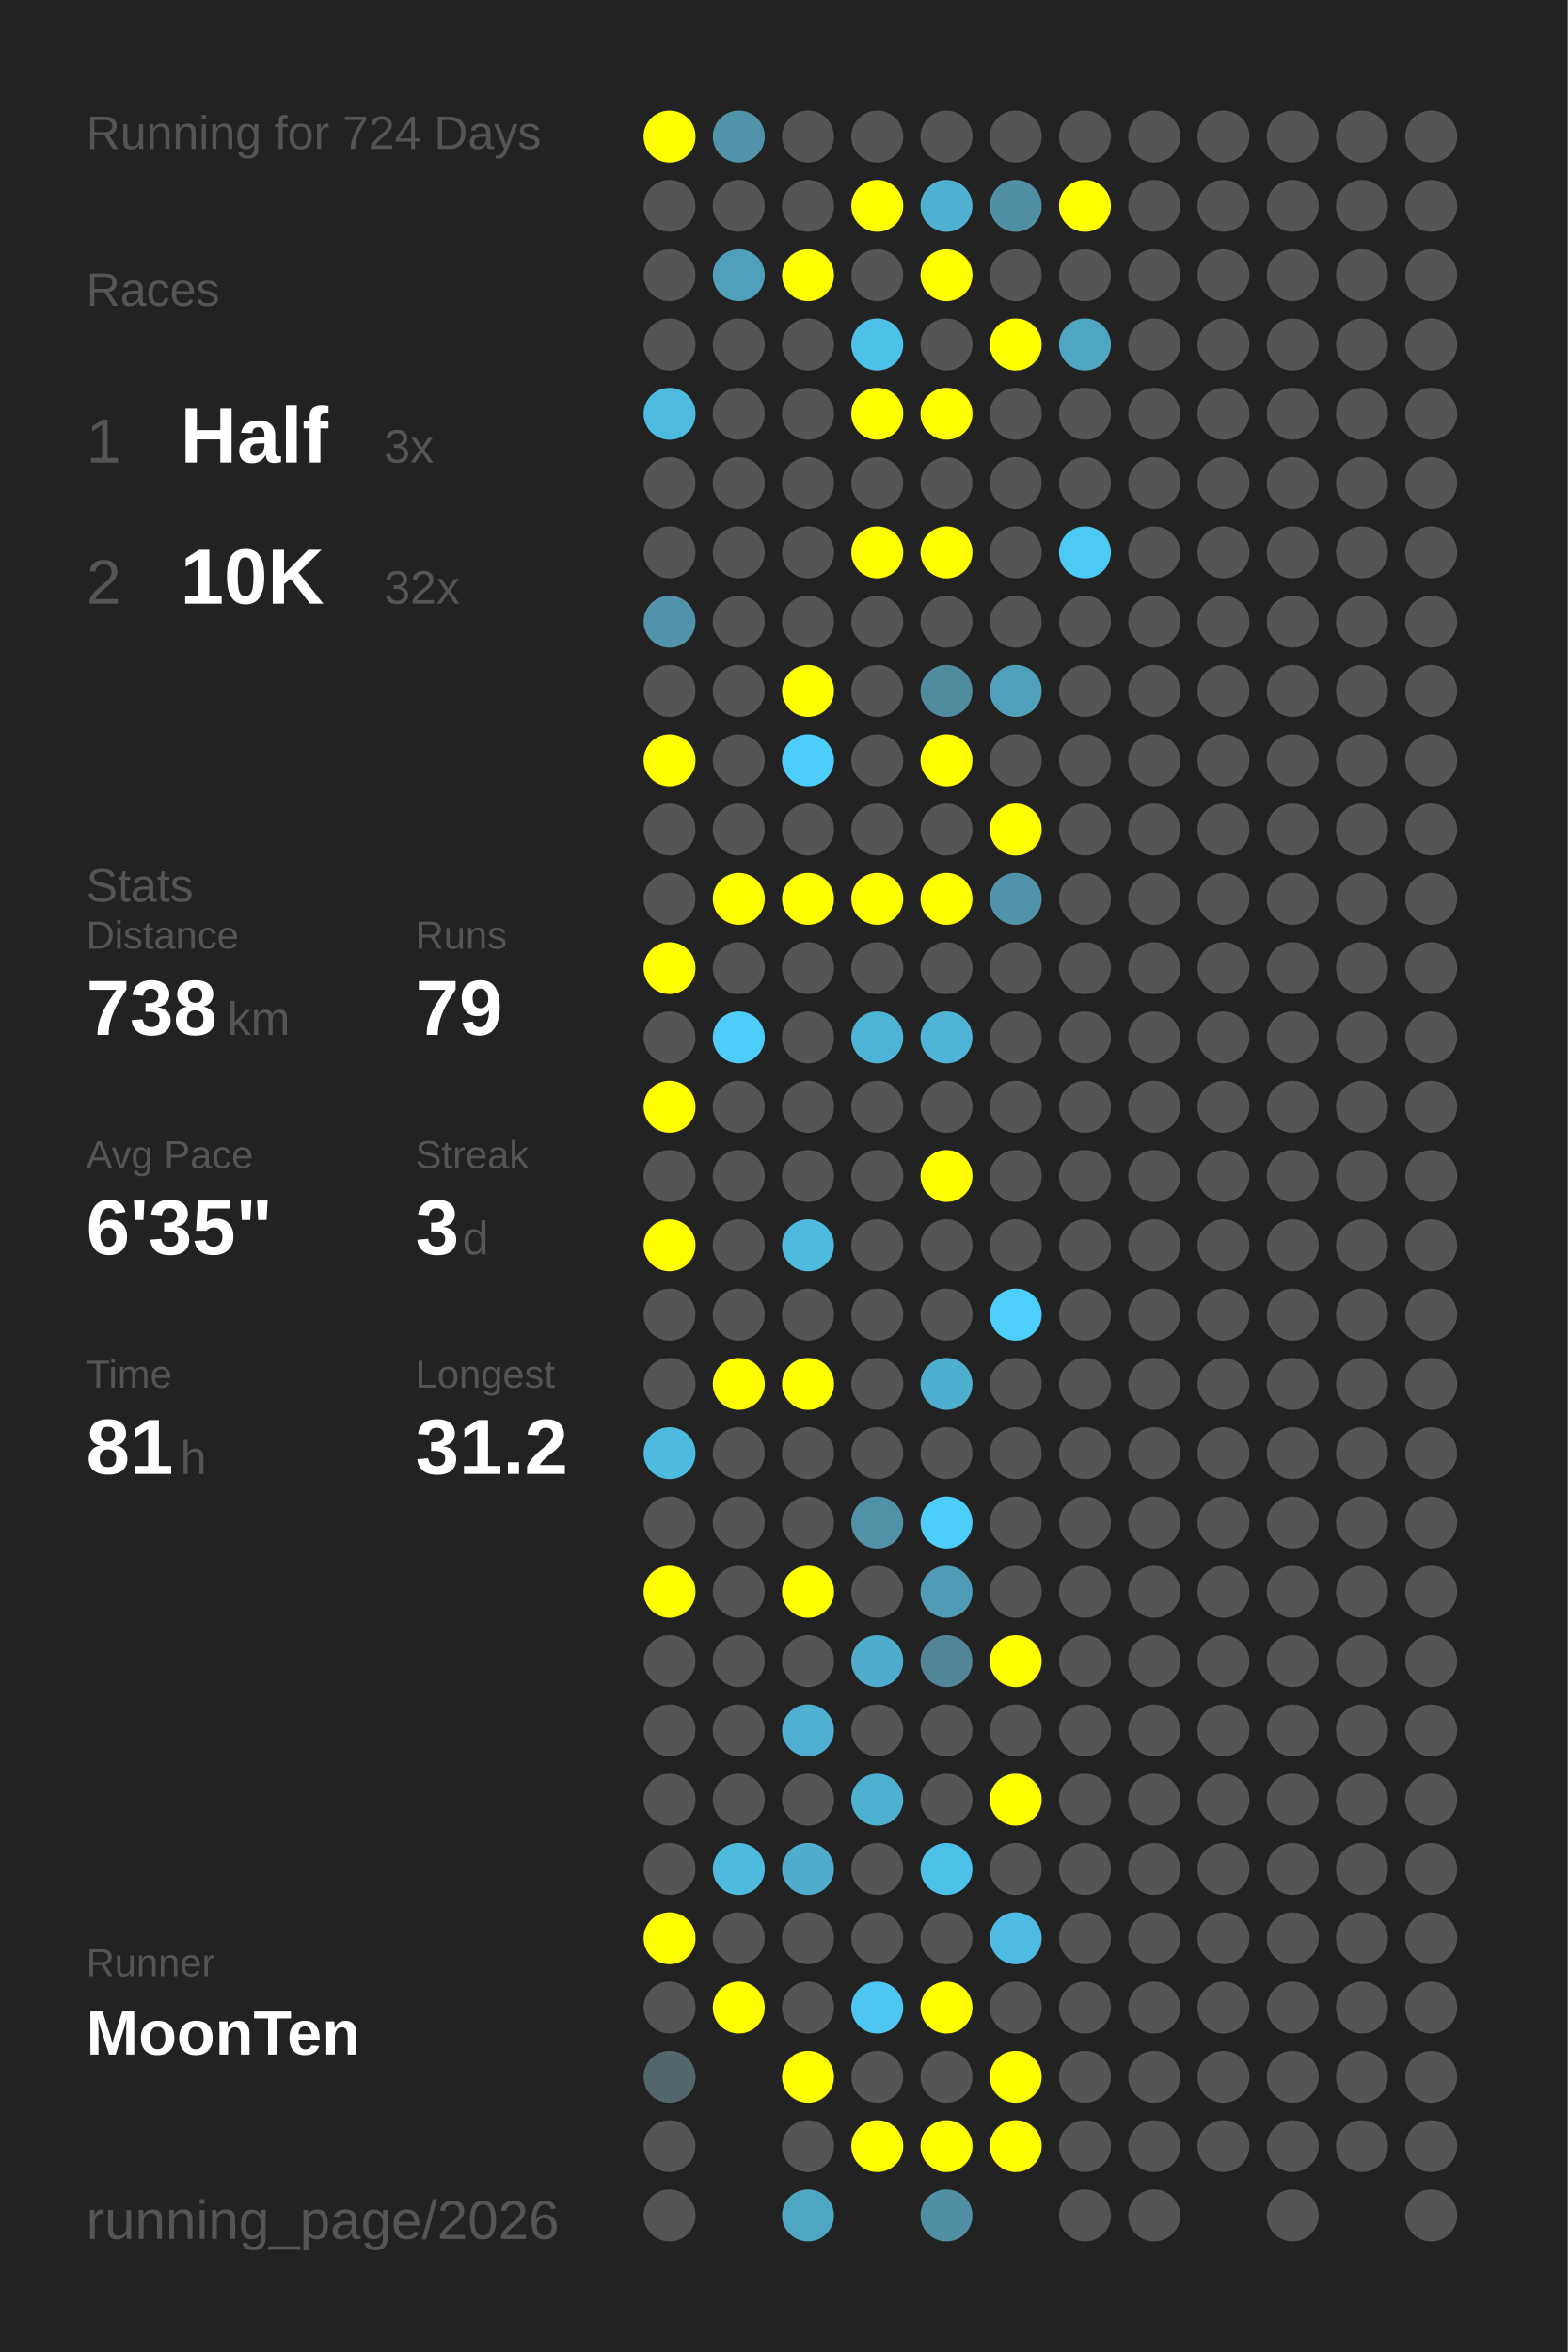
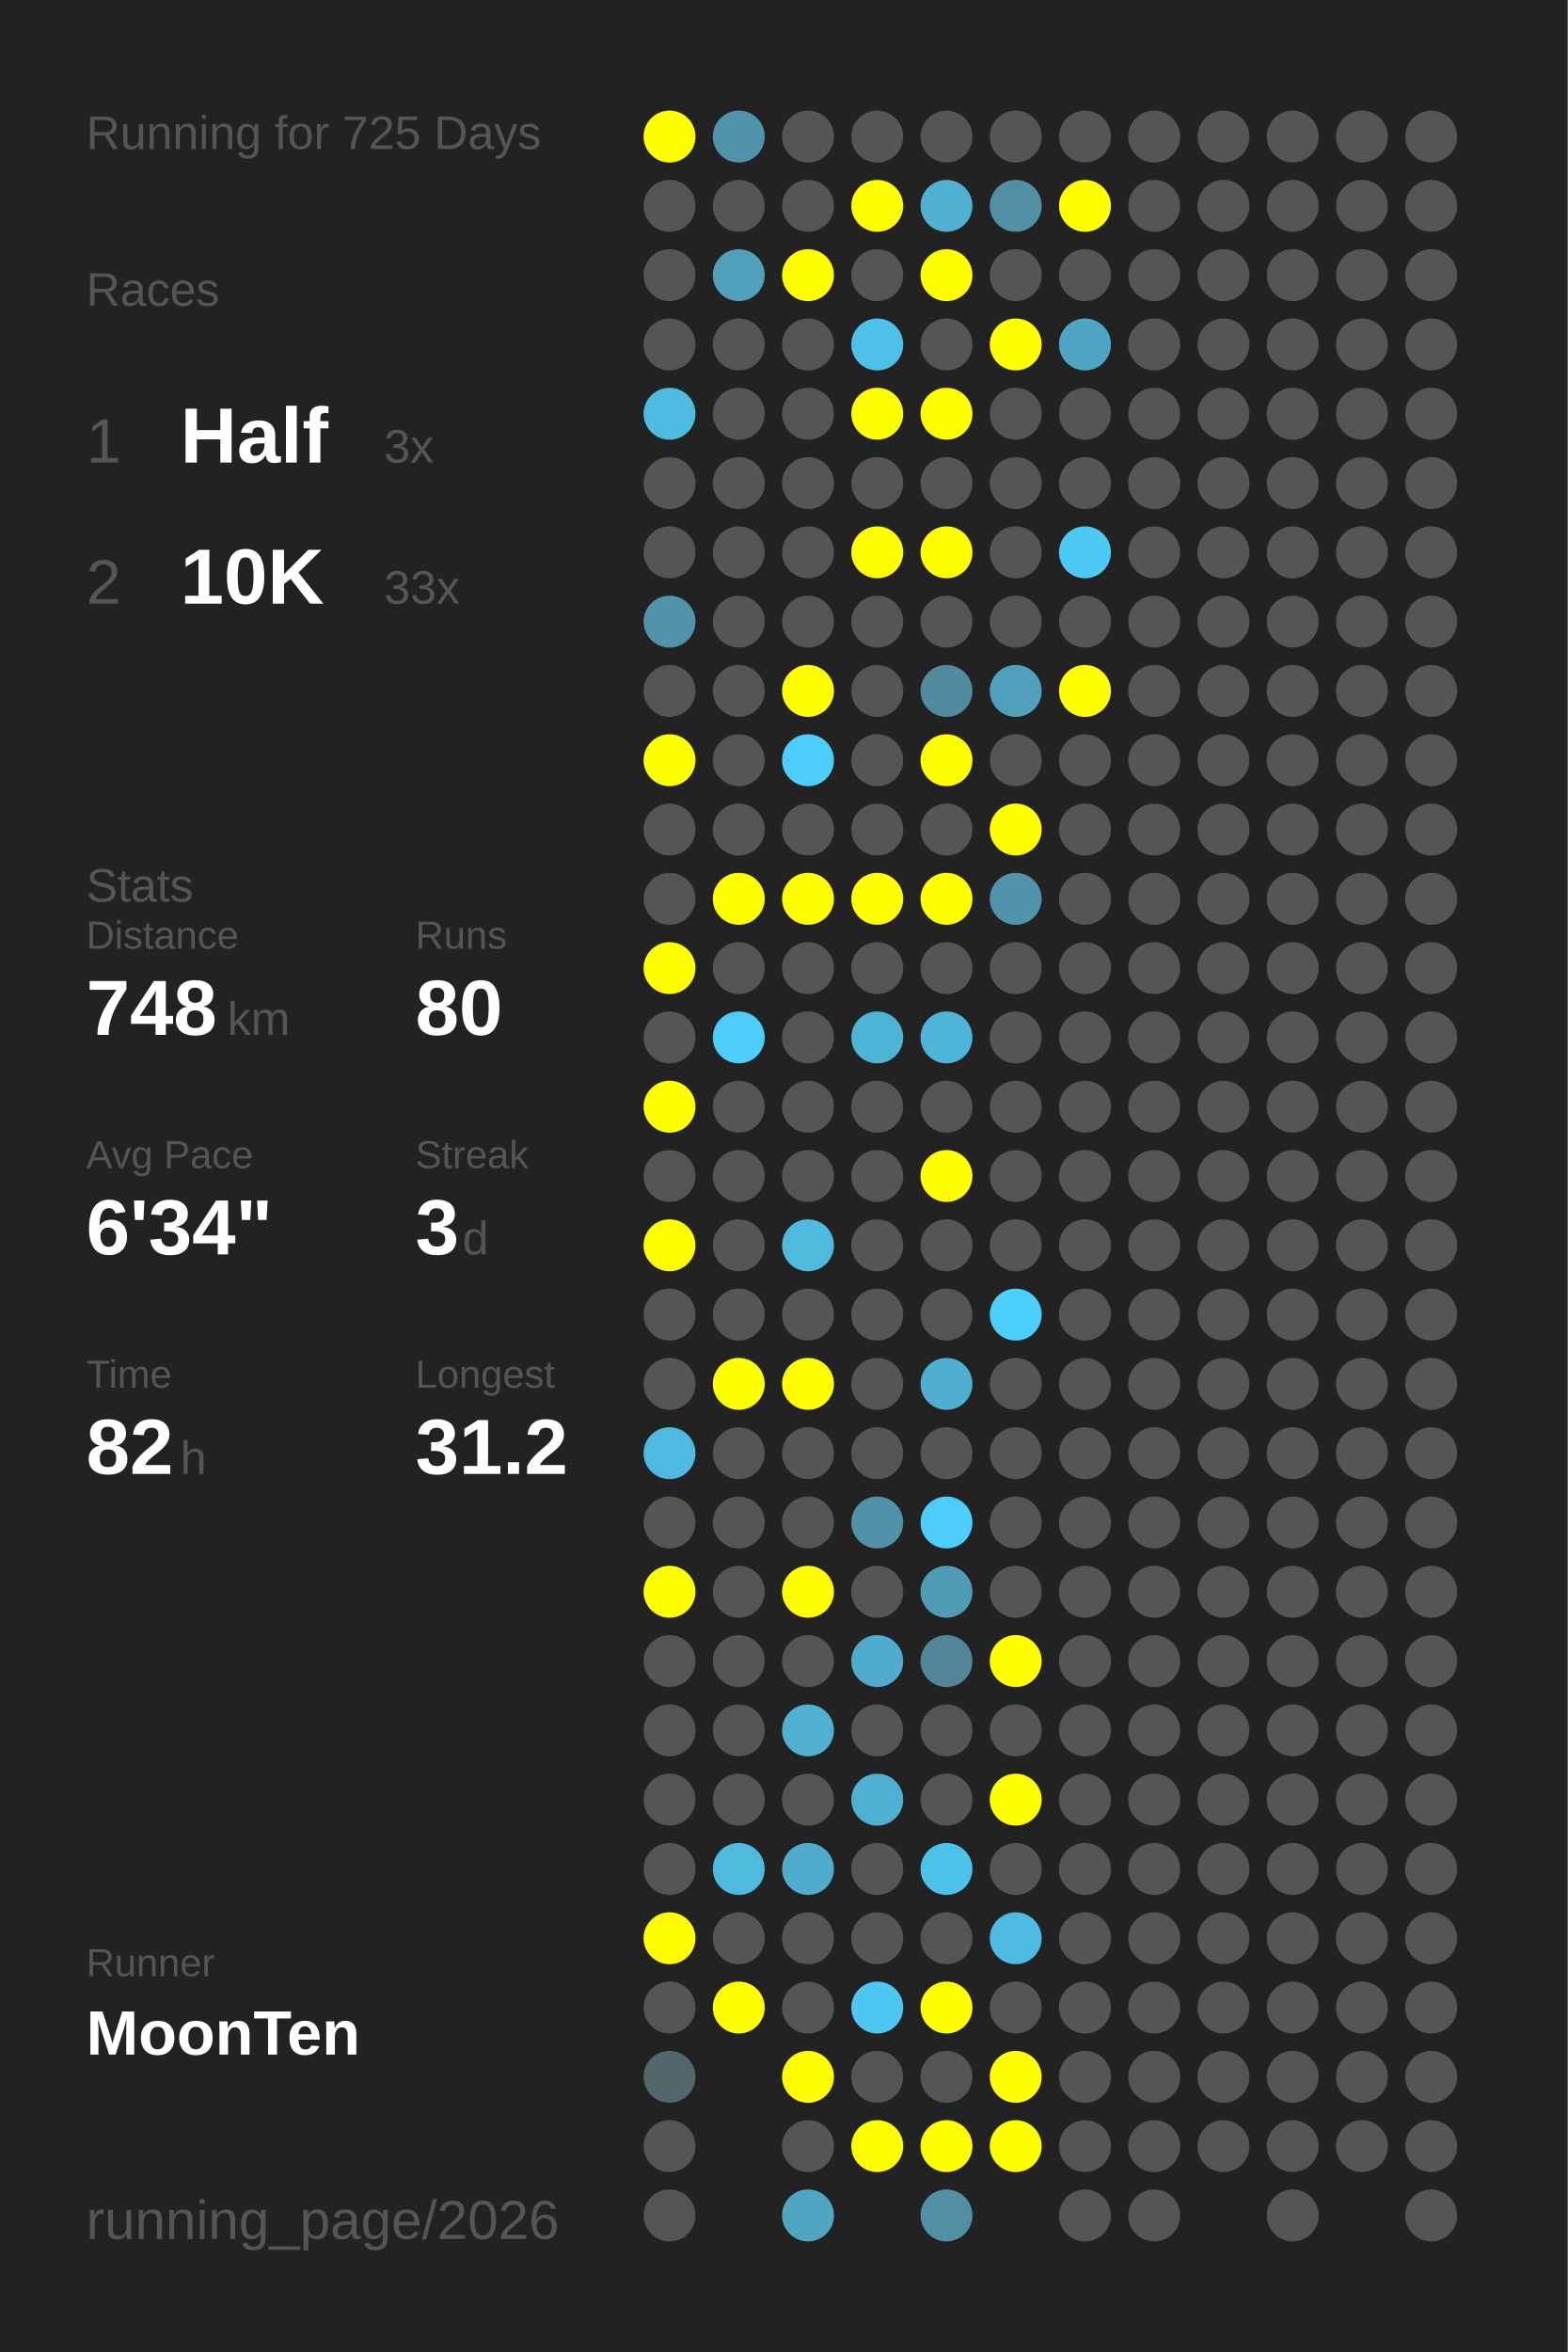
<svg xmlns="http://www.w3.org/2000/svg" baseProfile="full" height="300mm" version="1.1" viewBox="0,0,200,300" width="200mm">
  <defs />
  <rect fill="#222222" height="300" width="200" x="0" y="0" />
-   <text fill="#555555" style="font-size:6px; font-family:Arial;" x="11" y="19">Running for 724 Days</text>
+   <text fill="#555555" style="font-size:6px; font-family:Arial;" x="11" y="19">Running for 725 Days</text>
  <text fill="#555555" style="font-size:6px; font-family:Arial;" x="11" y="39">Races</text>
  <text fill="#555555" style="font-size:8px; font-family:Arial;" x="11" y="59">1</text>
  <text fill="#FFFFFF" style="font-size:10px; font-family:Arial; font-weight:bold;" x="23" y="59">Half</text>
  <text fill="#555555" style="font-size:6px; font-family:Arial;" x="49" y="59">3x</text>
  <text fill="#555555" style="font-size:8px; font-family:Arial;" x="11" y="77">2</text>
  <text fill="#FFFFFF" style="font-size:10px; font-family:Arial; font-weight:bold;" x="23" y="77">10K</text>
-   <text fill="#555555" style="font-size:6px; font-family:Arial;" x="49" y="77">32x</text>
+   <text fill="#555555" style="font-size:6px; font-family:Arial;" x="49" y="77">33x</text>
  <text fill="#555555" style="font-size:6px; font-family:Arial;" x="11" y="115">Stats</text>
  <text fill="#555555" style="font-size:5px; font-family:Arial;" x="11" y="121">Distance</text>
-   <text fill="#FFFFFF" style="font-size:10px; font-family:Arial; font-weight:bold;" x="11" y="132">738</text>
+   <text fill="#FFFFFF" style="font-size:10px; font-family:Arial; font-weight:bold;" x="11" y="132">748</text>
  <text fill="#555555" style="font-size:6px; font-family:Arial;" x="29" y="132">km</text>
  <text fill="#555555" style="font-size:5px; font-family:Arial;" x="53" y="121">Runs</text>
-   <text fill="#FFFFFF" style="font-size:10px; font-family:Arial; font-weight:bold;" x="53" y="132">79</text>
+   <text fill="#FFFFFF" style="font-size:10px; font-family:Arial; font-weight:bold;" x="53" y="132">80</text>
  <text fill="#555555" style="font-size:5px; font-family:Arial;" x="11" y="149">Avg Pace</text>
-   <text fill="#FFFFFF" style="font-size:10px; font-family:Arial; font-weight:bold;" x="11" y="160">6'35"</text>
+   <text fill="#FFFFFF" style="font-size:10px; font-family:Arial; font-weight:bold;" x="11" y="160">6'34"</text>
  <text fill="#555555" style="font-size:5px; font-family:Arial;" x="53" y="149">Streak</text>
  <text fill="#FFFFFF" style="font-size:10px; font-family:Arial; font-weight:bold;" x="53" y="160">3</text>
  <text fill="#555555" style="font-size:6px; font-family:Arial;" x="59" y="160">d</text>
  <text fill="#555555" style="font-size:5px; font-family:Arial;" x="11" y="177">Time</text>
-   <text fill="#FFFFFF" style="font-size:10px; font-family:Arial; font-weight:bold;" x="11" y="188">81</text>
+   <text fill="#FFFFFF" style="font-size:10px; font-family:Arial; font-weight:bold;" x="11" y="188">82</text>
  <text fill="#555555" style="font-size:6px; font-family:Arial;" x="23" y="188">h</text>
  <text fill="#555555" style="font-size:5px; font-family:Arial;" x="53" y="177">Longest</text>
  <text fill="#FFFFFF" style="font-size:10px; font-family:Arial; font-weight:bold;" x="53" y="188">31.2</text>
  <text fill="#555555" style="font-size:5px; font-family:Arial;" x="11" y="252.065">Runner</text>
  <text fill="#FFFFFF" style="font-size:8px; font-family:Arial; font-weight:bold;" x="11" y="262.065">MoonTen</text>
  <text fill="#555555" style="font-size:7px; font-family:Arial;" x="11" y="285.581">running_page/2026</text>
  <circle cx="85.417" cy="17.419" fill="#FFFF00" r="3.312" />
  <circle cx="85.417" cy="26.258" fill="#555555" r="3.312" />
  <circle cx="85.417" cy="35.097" fill="#555555" r="3.312" />
  <circle cx="85.417" cy="43.935" fill="#555555" r="3.312" />
  <circle cx="85.417" cy="52.774" fill="#4ebbe0" r="3.312" />
  <circle cx="85.417" cy="61.613" fill="#555555" r="3.312" />
  <circle cx="85.417" cy="70.452" fill="#555555" r="3.312" />
  <circle cx="85.417" cy="79.29" fill="#5193aa" r="3.312" />
  <circle cx="85.417" cy="88.129" fill="#555555" r="3.312" />
  <circle cx="85.417" cy="96.968" fill="#FFFF00" r="3.312" />
  <circle cx="85.417" cy="105.806" fill="#555555" r="3.312" />
  <circle cx="85.417" cy="114.645" fill="#555555" r="3.312" />
  <circle cx="85.417" cy="123.484" fill="#FFFF00" r="3.312" />
  <circle cx="85.417" cy="132.323" fill="#555555" r="3.312" />
  <circle cx="85.417" cy="141.161" fill="#FFFF00" r="3.312" />
  <circle cx="85.417" cy="150" fill="#555555" r="3.312" />
  <circle cx="85.417" cy="158.839" fill="#FFFF00" r="3.312" />
  <circle cx="85.417" cy="167.677" fill="#555555" r="3.312" />
  <circle cx="85.417" cy="176.516" fill="#555555" r="3.312" />
  <circle cx="85.417" cy="185.355" fill="#4ebadf" r="3.312" />
  <circle cx="85.417" cy="194.194" fill="#555555" r="3.312" />
  <circle cx="85.417" cy="203.032" fill="#FFFF00" r="3.312" />
  <circle cx="85.417" cy="211.871" fill="#555555" r="3.312" />
  <circle cx="85.417" cy="220.71" fill="#555555" r="3.312" />
  <circle cx="85.417" cy="229.548" fill="#555555" r="3.312" />
  <circle cx="85.417" cy="238.387" fill="#555555" r="3.312" />
  <circle cx="85.417" cy="247.226" fill="#FFFF00" r="3.312" />
  <circle cx="85.417" cy="256.065" fill="#555555" r="3.312" />
  <circle cx="85.417" cy="264.903" fill="#53666c" r="3.312" />
  <circle cx="85.417" cy="273.742" fill="#555555" r="3.312" />
  <circle cx="85.417" cy="282.581" fill="#555555" r="3.312" />
  <circle cx="94.25" cy="17.419" fill="#5093aa" r="3.312" />
  <circle cx="94.25" cy="26.258" fill="#555555" r="3.312" />
  <circle cx="94.25" cy="35.097" fill="#50a0bb" r="3.312" />
  <circle cx="94.25" cy="43.935" fill="#555555" r="3.312" />
  <circle cx="94.25" cy="52.774" fill="#555555" r="3.312" />
  <circle cx="94.25" cy="61.613" fill="#555555" r="3.312" />
  <circle cx="94.25" cy="70.452" fill="#555555" r="3.312" />
  <circle cx="94.25" cy="79.29" fill="#555555" r="3.312" />
  <circle cx="94.25" cy="88.129" fill="#555555" r="3.312" />
  <circle cx="94.25" cy="96.968" fill="#555555" r="3.312" />
  <circle cx="94.25" cy="105.806" fill="#555555" r="3.312" />
  <circle cx="94.25" cy="114.645" fill="#FFFF00" r="3.312" />
  <circle cx="94.25" cy="123.484" fill="#555555" r="3.312" />
  <circle cx="94.25" cy="132.323" fill="#4dcefa" r="3.312" />
  <circle cx="94.25" cy="141.161" fill="#555555" r="3.312" />
  <circle cx="94.25" cy="150" fill="#555555" r="3.312" />
  <circle cx="94.25" cy="158.839" fill="#555555" r="3.312" />
  <circle cx="94.25" cy="167.677" fill="#555555" r="3.312" />
  <circle cx="94.25" cy="176.516" fill="#FFFF00" r="3.312" />
  <circle cx="94.25" cy="185.355" fill="#555555" r="3.312" />
  <circle cx="94.25" cy="194.194" fill="#555555" r="3.312" />
  <circle cx="94.25" cy="203.032" fill="#555555" r="3.312" />
  <circle cx="94.25" cy="211.871" fill="#555555" r="3.312" />
  <circle cx="94.25" cy="220.71" fill="#555555" r="3.312" />
  <circle cx="94.25" cy="229.548" fill="#555555" r="3.312" />
  <circle cx="94.25" cy="238.387" fill="#4ebade" r="3.312" />
  <circle cx="94.25" cy="247.226" fill="#555555" r="3.312" />
  <circle cx="94.25" cy="256.065" fill="#FFFF00" r="3.312" />
  <circle cx="103.083" cy="17.419" fill="#555555" r="3.312" />
  <circle cx="103.083" cy="26.258" fill="#555555" r="3.312" />
  <circle cx="103.083" cy="35.097" fill="#FFFF00" r="3.312" />
  <circle cx="103.083" cy="43.935" fill="#555555" r="3.312" />
  <circle cx="103.083" cy="52.774" fill="#555555" r="3.312" />
  <circle cx="103.083" cy="61.613" fill="#555555" r="3.312" />
  <circle cx="103.083" cy="70.452" fill="#555555" r="3.312" />
  <circle cx="103.083" cy="79.29" fill="#555555" r="3.312" />
  <circle cx="103.083" cy="88.129" fill="#FFFF00" r="3.312" />
  <circle cx="103.083" cy="96.968" fill="#4dcdf9" r="3.312" />
  <circle cx="103.083" cy="105.806" fill="#555555" r="3.312" />
  <circle cx="103.083" cy="114.645" fill="#FFFF00" r="3.312" />
  <circle cx="103.083" cy="123.484" fill="#555555" r="3.312" />
  <circle cx="103.083" cy="132.323" fill="#555555" r="3.312" />
  <circle cx="103.083" cy="141.161" fill="#555555" r="3.312" />
  <circle cx="103.083" cy="150" fill="#555555" r="3.312" />
  <circle cx="103.083" cy="158.839" fill="#4ebade" r="3.312" />
  <circle cx="103.083" cy="167.677" fill="#555555" r="3.312" />
  <circle cx="103.083" cy="176.516" fill="#FFFF00" r="3.312" />
  <circle cx="103.083" cy="185.355" fill="#555555" r="3.312" />
  <circle cx="103.083" cy="194.194" fill="#555555" r="3.312" />
  <circle cx="103.083" cy="203.032" fill="#FFFF00" r="3.312" />
  <circle cx="103.083" cy="211.871" fill="#555555" r="3.312" />
  <circle cx="103.083" cy="220.71" fill="#4fb0d1" r="3.312" />
  <circle cx="103.083" cy="229.548" fill="#555555" r="3.312" />
  <circle cx="103.083" cy="238.387" fill="#4faccc" r="3.312" />
  <circle cx="103.083" cy="247.226" fill="#555555" r="3.312" />
  <circle cx="103.083" cy="256.065" fill="#555555" r="3.312" />
  <circle cx="103.083" cy="264.903" fill="#FFFF00" r="3.312" />
  <circle cx="103.083" cy="273.742" fill="#555555" r="3.312" />
  <circle cx="103.083" cy="282.581" fill="#4fa6c3" r="3.312" />
  <circle cx="111.917" cy="17.419" fill="#555555" r="3.312" />
  <circle cx="111.917" cy="26.258" fill="#FFFF00" r="3.312" />
  <circle cx="111.917" cy="35.097" fill="#555555" r="3.312" />
  <circle cx="111.917" cy="43.935" fill="#4ec1e9" r="3.312" />
  <circle cx="111.917" cy="52.774" fill="#FFFF00" r="3.312" />
  <circle cx="111.917" cy="61.613" fill="#555555" r="3.312" />
  <circle cx="111.917" cy="70.452" fill="#FFFF00" r="3.312" />
  <circle cx="111.917" cy="79.29" fill="#555555" r="3.312" />
  <circle cx="111.917" cy="88.129" fill="#555555" r="3.312" />
  <circle cx="111.917" cy="96.968" fill="#555555" r="3.312" />
  <circle cx="111.917" cy="105.806" fill="#555555" r="3.312" />
  <circle cx="111.917" cy="114.645" fill="#FFFF00" r="3.312" />
  <circle cx="111.917" cy="123.484" fill="#555555" r="3.312" />
  <circle cx="111.917" cy="132.323" fill="#4eb4d6" r="3.312" />
  <circle cx="111.917" cy="141.161" fill="#555555" r="3.312" />
  <circle cx="111.917" cy="150" fill="#555555" r="3.312" />
  <circle cx="111.917" cy="158.839" fill="#555555" r="3.312" />
  <circle cx="111.917" cy="167.677" fill="#555555" r="3.312" />
  <circle cx="111.917" cy="176.516" fill="#555555" r="3.312" />
  <circle cx="111.917" cy="185.355" fill="#555555" r="3.312" />
  <circle cx="111.917" cy="194.194" fill="#5192a8" r="3.312" />
  <circle cx="111.917" cy="203.032" fill="#555555" r="3.312" />
  <circle cx="111.917" cy="211.871" fill="#4faccc" r="3.312" />
  <circle cx="111.917" cy="220.71" fill="#555555" r="3.312" />
  <circle cx="111.917" cy="229.548" fill="#4fb1d2" r="3.312" />
  <circle cx="111.917" cy="238.387" fill="#555555" r="3.312" />
  <circle cx="111.917" cy="247.226" fill="#555555" r="3.312" />
  <circle cx="111.917" cy="256.065" fill="#4dc7f1" r="3.312" />
  <circle cx="111.917" cy="264.903" fill="#555555" r="3.312" />
  <circle cx="111.917" cy="273.742" fill="#FFFF00" r="3.312" />
  <circle cx="120.75" cy="17.419" fill="#555555" r="3.312" />
  <circle cx="120.75" cy="26.258" fill="#4fb0d1" r="3.312" />
  <circle cx="120.75" cy="35.097" fill="#FFFF00" r="3.312" />
  <circle cx="120.75" cy="43.935" fill="#555555" r="3.312" />
  <circle cx="120.75" cy="52.774" fill="#FFFF00" r="3.312" />
  <circle cx="120.75" cy="61.613" fill="#555555" r="3.312" />
  <circle cx="120.75" cy="70.452" fill="#FFFF00" r="3.312" />
  <circle cx="120.75" cy="79.29" fill="#555555" r="3.312" />
  <circle cx="120.75" cy="88.129" fill="#518b9f" r="3.312" />
  <circle cx="120.75" cy="96.968" fill="#FFFF00" r="3.312" />
  <circle cx="120.75" cy="105.806" fill="#555555" r="3.312" />
  <circle cx="120.75" cy="114.645" fill="#FFFF00" r="3.312" />
  <circle cx="120.75" cy="123.484" fill="#555555" r="3.312" />
  <circle cx="120.75" cy="132.323" fill="#4eb5d8" r="3.312" />
  <circle cx="120.75" cy="141.161" fill="#555555" r="3.312" />
  <circle cx="120.75" cy="150" fill="#FFFF00" r="3.312" />
  <circle cx="120.75" cy="158.839" fill="#555555" r="3.312" />
  <circle cx="120.75" cy="167.677" fill="#555555" r="3.312" />
  <circle cx="120.75" cy="176.516" fill="#4fafd0" r="3.312" />
  <circle cx="120.75" cy="185.355" fill="#555555" r="3.312" />
  <circle cx="120.75" cy="194.194" fill="#4dcefa" r="3.312" />
  <circle cx="120.75" cy="203.032" fill="#509cb6" r="3.312" />
  <circle cx="120.75" cy="211.871" fill="#518597" r="3.312" />
  <circle cx="120.75" cy="220.71" fill="#555555" r="3.312" />
  <circle cx="120.75" cy="229.548" fill="#555555" r="3.312" />
  <circle cx="120.75" cy="238.387" fill="#4dc2e9" r="3.312" />
  <circle cx="120.75" cy="247.226" fill="#555555" r="3.312" />
  <circle cx="120.75" cy="256.065" fill="#FFFF00" r="3.312" />
  <circle cx="120.75" cy="264.903" fill="#555555" r="3.312" />
  <circle cx="120.75" cy="273.742" fill="#FFFF00" r="3.312" />
  <circle cx="120.75" cy="282.581" fill="#518fa4" r="3.312" />
  <circle cx="129.583" cy="17.419" fill="#555555" r="3.312" />
  <circle cx="129.583" cy="26.258" fill="#518fa4" r="3.312" />
  <circle cx="129.583" cy="35.097" fill="#555555" r="3.312" />
  <circle cx="129.583" cy="43.935" fill="#FFFF00" r="3.312" />
  <circle cx="129.583" cy="52.774" fill="#555555" r="3.312" />
  <circle cx="129.583" cy="61.613" fill="#555555" r="3.312" />
  <circle cx="129.583" cy="70.452" fill="#555555" r="3.312" />
  <circle cx="129.583" cy="79.29" fill="#555555" r="3.312" />
  <circle cx="129.583" cy="88.129" fill="#50a0bb" r="3.312" />
  <circle cx="129.583" cy="96.968" fill="#555555" r="3.312" />
  <circle cx="129.583" cy="105.806" fill="#FFFF00" r="3.312" />
  <circle cx="129.583" cy="114.645" fill="#5093aa" r="3.312" />
  <circle cx="129.583" cy="123.484" fill="#555555" r="3.312" />
  <circle cx="129.583" cy="132.323" fill="#555555" r="3.312" />
  <circle cx="129.583" cy="141.161" fill="#555555" r="3.312" />
  <circle cx="129.583" cy="150" fill="#555555" r="3.312" />
  <circle cx="129.583" cy="158.839" fill="#555555" r="3.312" />
  <circle cx="129.583" cy="167.677" fill="#4dcffc" r="3.312" />
  <circle cx="129.583" cy="176.516" fill="#555555" r="3.312" />
  <circle cx="129.583" cy="185.355" fill="#555555" r="3.312" />
  <circle cx="129.583" cy="194.194" fill="#555555" r="3.312" />
  <circle cx="129.583" cy="203.032" fill="#555555" r="3.312" />
  <circle cx="129.583" cy="211.871" fill="#FFFF00" r="3.312" />
  <circle cx="129.583" cy="220.71" fill="#555555" r="3.312" />
  <circle cx="129.583" cy="229.548" fill="#FFFF00" r="3.312" />
  <circle cx="129.583" cy="238.387" fill="#555555" r="3.312" />
  <circle cx="129.583" cy="247.226" fill="#4ebce2" r="3.312" />
  <circle cx="129.583" cy="256.065" fill="#555555" r="3.312" />
  <circle cx="129.583" cy="264.903" fill="#FFFF00" r="3.312" />
  <circle cx="129.583" cy="273.742" fill="#FFFF00" r="3.312" />
  <circle cx="138.417" cy="17.419" fill="#555555" r="3.312" />
  <circle cx="138.417" cy="26.258" fill="#FFFF00" r="3.312" />
  <circle cx="138.417" cy="35.097" fill="#555555" r="3.312" />
  <circle cx="138.417" cy="43.935" fill="#4fa6c3" r="3.312" />
  <circle cx="138.417" cy="52.774" fill="#555555" r="3.312" />
  <circle cx="138.417" cy="61.613" fill="#555555" r="3.312" />
  <circle cx="138.417" cy="70.452" fill="#4dcaf4" r="3.312" />
  <circle cx="138.417" cy="79.29" fill="#555555" r="3.312" />
-   <circle cx="138.417" cy="88.129" fill="#555555" r="3.312" />
+   <circle cx="138.417" cy="88.129" fill="#FFFF00" r="3.312" />
  <circle cx="138.417" cy="96.968" fill="#555555" r="3.312" />
  <circle cx="138.417" cy="105.806" fill="#555555" r="3.312" />
  <circle cx="138.417" cy="114.645" fill="#555555" r="3.312" />
  <circle cx="138.417" cy="123.484" fill="#555555" r="3.312" />
  <circle cx="138.417" cy="132.323" fill="#555555" r="3.312" />
  <circle cx="138.417" cy="141.161" fill="#555555" r="3.312" />
  <circle cx="138.417" cy="150" fill="#555555" r="3.312" />
  <circle cx="138.417" cy="158.839" fill="#555555" r="3.312" />
  <circle cx="138.417" cy="167.677" fill="#555555" r="3.312" />
  <circle cx="138.417" cy="176.516" fill="#555555" r="3.312" />
  <circle cx="138.417" cy="185.355" fill="#555555" r="3.312" />
  <circle cx="138.417" cy="194.194" fill="#555555" r="3.312" />
  <circle cx="138.417" cy="203.032" fill="#555555" r="3.312" />
  <circle cx="138.417" cy="211.871" fill="#555555" r="3.312" />
  <circle cx="138.417" cy="220.71" fill="#555555" r="3.312" />
  <circle cx="138.417" cy="229.548" fill="#555555" r="3.312" />
  <circle cx="138.417" cy="238.387" fill="#555555" r="3.312" />
  <circle cx="138.417" cy="247.226" fill="#555555" r="3.312" />
  <circle cx="138.417" cy="256.065" fill="#555555" r="3.312" />
  <circle cx="138.417" cy="264.903" fill="#555555" r="3.312" />
  <circle cx="138.417" cy="273.742" fill="#555555" r="3.312" />
  <circle cx="138.417" cy="282.581" fill="#555555" r="3.312" />
  <circle cx="147.25" cy="17.419" fill="#555555" r="3.312" />
  <circle cx="147.25" cy="26.258" fill="#555555" r="3.312" />
  <circle cx="147.25" cy="35.097" fill="#555555" r="3.312" />
  <circle cx="147.25" cy="43.935" fill="#555555" r="3.312" />
  <circle cx="147.25" cy="52.774" fill="#555555" r="3.312" />
  <circle cx="147.25" cy="61.613" fill="#555555" r="3.312" />
  <circle cx="147.25" cy="70.452" fill="#555555" r="3.312" />
  <circle cx="147.25" cy="79.29" fill="#555555" r="3.312" />
  <circle cx="147.25" cy="88.129" fill="#555555" r="3.312" />
  <circle cx="147.25" cy="96.968" fill="#555555" r="3.312" />
  <circle cx="147.25" cy="105.806" fill="#555555" r="3.312" />
  <circle cx="147.25" cy="114.645" fill="#555555" r="3.312" />
  <circle cx="147.25" cy="123.484" fill="#555555" r="3.312" />
  <circle cx="147.25" cy="132.323" fill="#555555" r="3.312" />
  <circle cx="147.25" cy="141.161" fill="#555555" r="3.312" />
  <circle cx="147.25" cy="150" fill="#555555" r="3.312" />
  <circle cx="147.25" cy="158.839" fill="#555555" r="3.312" />
  <circle cx="147.25" cy="167.677" fill="#555555" r="3.312" />
  <circle cx="147.25" cy="176.516" fill="#555555" r="3.312" />
  <circle cx="147.25" cy="185.355" fill="#555555" r="3.312" />
  <circle cx="147.25" cy="194.194" fill="#555555" r="3.312" />
  <circle cx="147.25" cy="203.032" fill="#555555" r="3.312" />
  <circle cx="147.25" cy="211.871" fill="#555555" r="3.312" />
  <circle cx="147.25" cy="220.71" fill="#555555" r="3.312" />
  <circle cx="147.25" cy="229.548" fill="#555555" r="3.312" />
  <circle cx="147.25" cy="238.387" fill="#555555" r="3.312" />
  <circle cx="147.25" cy="247.226" fill="#555555" r="3.312" />
  <circle cx="147.25" cy="256.065" fill="#555555" r="3.312" />
  <circle cx="147.25" cy="264.903" fill="#555555" r="3.312" />
  <circle cx="147.25" cy="273.742" fill="#555555" r="3.312" />
  <circle cx="147.25" cy="282.581" fill="#555555" r="3.312" />
  <circle cx="156.083" cy="17.419" fill="#555555" r="3.312" />
  <circle cx="156.083" cy="26.258" fill="#555555" r="3.312" />
  <circle cx="156.083" cy="35.097" fill="#555555" r="3.312" />
  <circle cx="156.083" cy="43.935" fill="#555555" r="3.312" />
  <circle cx="156.083" cy="52.774" fill="#555555" r="3.312" />
  <circle cx="156.083" cy="61.613" fill="#555555" r="3.312" />
  <circle cx="156.083" cy="70.452" fill="#555555" r="3.312" />
  <circle cx="156.083" cy="79.29" fill="#555555" r="3.312" />
  <circle cx="156.083" cy="88.129" fill="#555555" r="3.312" />
  <circle cx="156.083" cy="96.968" fill="#555555" r="3.312" />
  <circle cx="156.083" cy="105.806" fill="#555555" r="3.312" />
  <circle cx="156.083" cy="114.645" fill="#555555" r="3.312" />
  <circle cx="156.083" cy="123.484" fill="#555555" r="3.312" />
  <circle cx="156.083" cy="132.323" fill="#555555" r="3.312" />
  <circle cx="156.083" cy="141.161" fill="#555555" r="3.312" />
  <circle cx="156.083" cy="150" fill="#555555" r="3.312" />
  <circle cx="156.083" cy="158.839" fill="#555555" r="3.312" />
  <circle cx="156.083" cy="167.677" fill="#555555" r="3.312" />
  <circle cx="156.083" cy="176.516" fill="#555555" r="3.312" />
  <circle cx="156.083" cy="185.355" fill="#555555" r="3.312" />
  <circle cx="156.083" cy="194.194" fill="#555555" r="3.312" />
  <circle cx="156.083" cy="203.032" fill="#555555" r="3.312" />
  <circle cx="156.083" cy="211.871" fill="#555555" r="3.312" />
  <circle cx="156.083" cy="220.71" fill="#555555" r="3.312" />
  <circle cx="156.083" cy="229.548" fill="#555555" r="3.312" />
  <circle cx="156.083" cy="238.387" fill="#555555" r="3.312" />
  <circle cx="156.083" cy="247.226" fill="#555555" r="3.312" />
  <circle cx="156.083" cy="256.065" fill="#555555" r="3.312" />
  <circle cx="156.083" cy="264.903" fill="#555555" r="3.312" />
  <circle cx="156.083" cy="273.742" fill="#555555" r="3.312" />
  <circle cx="164.917" cy="17.419" fill="#555555" r="3.312" />
  <circle cx="164.917" cy="26.258" fill="#555555" r="3.312" />
  <circle cx="164.917" cy="35.097" fill="#555555" r="3.312" />
  <circle cx="164.917" cy="43.935" fill="#555555" r="3.312" />
  <circle cx="164.917" cy="52.774" fill="#555555" r="3.312" />
  <circle cx="164.917" cy="61.613" fill="#555555" r="3.312" />
  <circle cx="164.917" cy="70.452" fill="#555555" r="3.312" />
  <circle cx="164.917" cy="79.29" fill="#555555" r="3.312" />
  <circle cx="164.917" cy="88.129" fill="#555555" r="3.312" />
  <circle cx="164.917" cy="96.968" fill="#555555" r="3.312" />
  <circle cx="164.917" cy="105.806" fill="#555555" r="3.312" />
  <circle cx="164.917" cy="114.645" fill="#555555" r="3.312" />
  <circle cx="164.917" cy="123.484" fill="#555555" r="3.312" />
  <circle cx="164.917" cy="132.323" fill="#555555" r="3.312" />
  <circle cx="164.917" cy="141.161" fill="#555555" r="3.312" />
  <circle cx="164.917" cy="150" fill="#555555" r="3.312" />
  <circle cx="164.917" cy="158.839" fill="#555555" r="3.312" />
  <circle cx="164.917" cy="167.677" fill="#555555" r="3.312" />
  <circle cx="164.917" cy="176.516" fill="#555555" r="3.312" />
  <circle cx="164.917" cy="185.355" fill="#555555" r="3.312" />
  <circle cx="164.917" cy="194.194" fill="#555555" r="3.312" />
  <circle cx="164.917" cy="203.032" fill="#555555" r="3.312" />
  <circle cx="164.917" cy="211.871" fill="#555555" r="3.312" />
  <circle cx="164.917" cy="220.71" fill="#555555" r="3.312" />
  <circle cx="164.917" cy="229.548" fill="#555555" r="3.312" />
  <circle cx="164.917" cy="238.387" fill="#555555" r="3.312" />
  <circle cx="164.917" cy="247.226" fill="#555555" r="3.312" />
  <circle cx="164.917" cy="256.065" fill="#555555" r="3.312" />
  <circle cx="164.917" cy="264.903" fill="#555555" r="3.312" />
  <circle cx="164.917" cy="273.742" fill="#555555" r="3.312" />
  <circle cx="164.917" cy="282.581" fill="#555555" r="3.312" />
  <circle cx="173.75" cy="17.419" fill="#555555" r="3.312" />
  <circle cx="173.75" cy="26.258" fill="#555555" r="3.312" />
  <circle cx="173.75" cy="35.097" fill="#555555" r="3.312" />
  <circle cx="173.75" cy="43.935" fill="#555555" r="3.312" />
  <circle cx="173.75" cy="52.774" fill="#555555" r="3.312" />
  <circle cx="173.75" cy="61.613" fill="#555555" r="3.312" />
  <circle cx="173.75" cy="70.452" fill="#555555" r="3.312" />
  <circle cx="173.75" cy="79.29" fill="#555555" r="3.312" />
  <circle cx="173.75" cy="88.129" fill="#555555" r="3.312" />
  <circle cx="173.75" cy="96.968" fill="#555555" r="3.312" />
  <circle cx="173.75" cy="105.806" fill="#555555" r="3.312" />
  <circle cx="173.75" cy="114.645" fill="#555555" r="3.312" />
  <circle cx="173.75" cy="123.484" fill="#555555" r="3.312" />
  <circle cx="173.75" cy="132.323" fill="#555555" r="3.312" />
  <circle cx="173.75" cy="141.161" fill="#555555" r="3.312" />
  <circle cx="173.75" cy="150" fill="#555555" r="3.312" />
  <circle cx="173.75" cy="158.839" fill="#555555" r="3.312" />
  <circle cx="173.75" cy="167.677" fill="#555555" r="3.312" />
  <circle cx="173.75" cy="176.516" fill="#555555" r="3.312" />
  <circle cx="173.75" cy="185.355" fill="#555555" r="3.312" />
  <circle cx="173.75" cy="194.194" fill="#555555" r="3.312" />
  <circle cx="173.75" cy="203.032" fill="#555555" r="3.312" />
  <circle cx="173.75" cy="211.871" fill="#555555" r="3.312" />
  <circle cx="173.75" cy="220.71" fill="#555555" r="3.312" />
  <circle cx="173.75" cy="229.548" fill="#555555" r="3.312" />
  <circle cx="173.75" cy="238.387" fill="#555555" r="3.312" />
  <circle cx="173.75" cy="247.226" fill="#555555" r="3.312" />
  <circle cx="173.75" cy="256.065" fill="#555555" r="3.312" />
  <circle cx="173.75" cy="264.903" fill="#555555" r="3.312" />
  <circle cx="173.75" cy="273.742" fill="#555555" r="3.312" />
  <circle cx="182.583" cy="17.419" fill="#555555" r="3.312" />
  <circle cx="182.583" cy="26.258" fill="#555555" r="3.312" />
  <circle cx="182.583" cy="35.097" fill="#555555" r="3.312" />
  <circle cx="182.583" cy="43.935" fill="#555555" r="3.312" />
  <circle cx="182.583" cy="52.774" fill="#555555" r="3.312" />
  <circle cx="182.583" cy="61.613" fill="#555555" r="3.312" />
  <circle cx="182.583" cy="70.452" fill="#555555" r="3.312" />
  <circle cx="182.583" cy="79.29" fill="#555555" r="3.312" />
  <circle cx="182.583" cy="88.129" fill="#555555" r="3.312" />
  <circle cx="182.583" cy="96.968" fill="#555555" r="3.312" />
  <circle cx="182.583" cy="105.806" fill="#555555" r="3.312" />
  <circle cx="182.583" cy="114.645" fill="#555555" r="3.312" />
  <circle cx="182.583" cy="123.484" fill="#555555" r="3.312" />
  <circle cx="182.583" cy="132.323" fill="#555555" r="3.312" />
  <circle cx="182.583" cy="141.161" fill="#555555" r="3.312" />
  <circle cx="182.583" cy="150" fill="#555555" r="3.312" />
  <circle cx="182.583" cy="158.839" fill="#555555" r="3.312" />
  <circle cx="182.583" cy="167.677" fill="#555555" r="3.312" />
  <circle cx="182.583" cy="176.516" fill="#555555" r="3.312" />
  <circle cx="182.583" cy="185.355" fill="#555555" r="3.312" />
  <circle cx="182.583" cy="194.194" fill="#555555" r="3.312" />
  <circle cx="182.583" cy="203.032" fill="#555555" r="3.312" />
  <circle cx="182.583" cy="211.871" fill="#555555" r="3.312" />
  <circle cx="182.583" cy="220.71" fill="#555555" r="3.312" />
  <circle cx="182.583" cy="229.548" fill="#555555" r="3.312" />
  <circle cx="182.583" cy="238.387" fill="#555555" r="3.312" />
  <circle cx="182.583" cy="247.226" fill="#555555" r="3.312" />
  <circle cx="182.583" cy="256.065" fill="#555555" r="3.312" />
  <circle cx="182.583" cy="264.903" fill="#555555" r="3.312" />
  <circle cx="182.583" cy="273.742" fill="#555555" r="3.312" />
  <circle cx="182.583" cy="282.581" fill="#555555" r="3.312" />
</svg>
